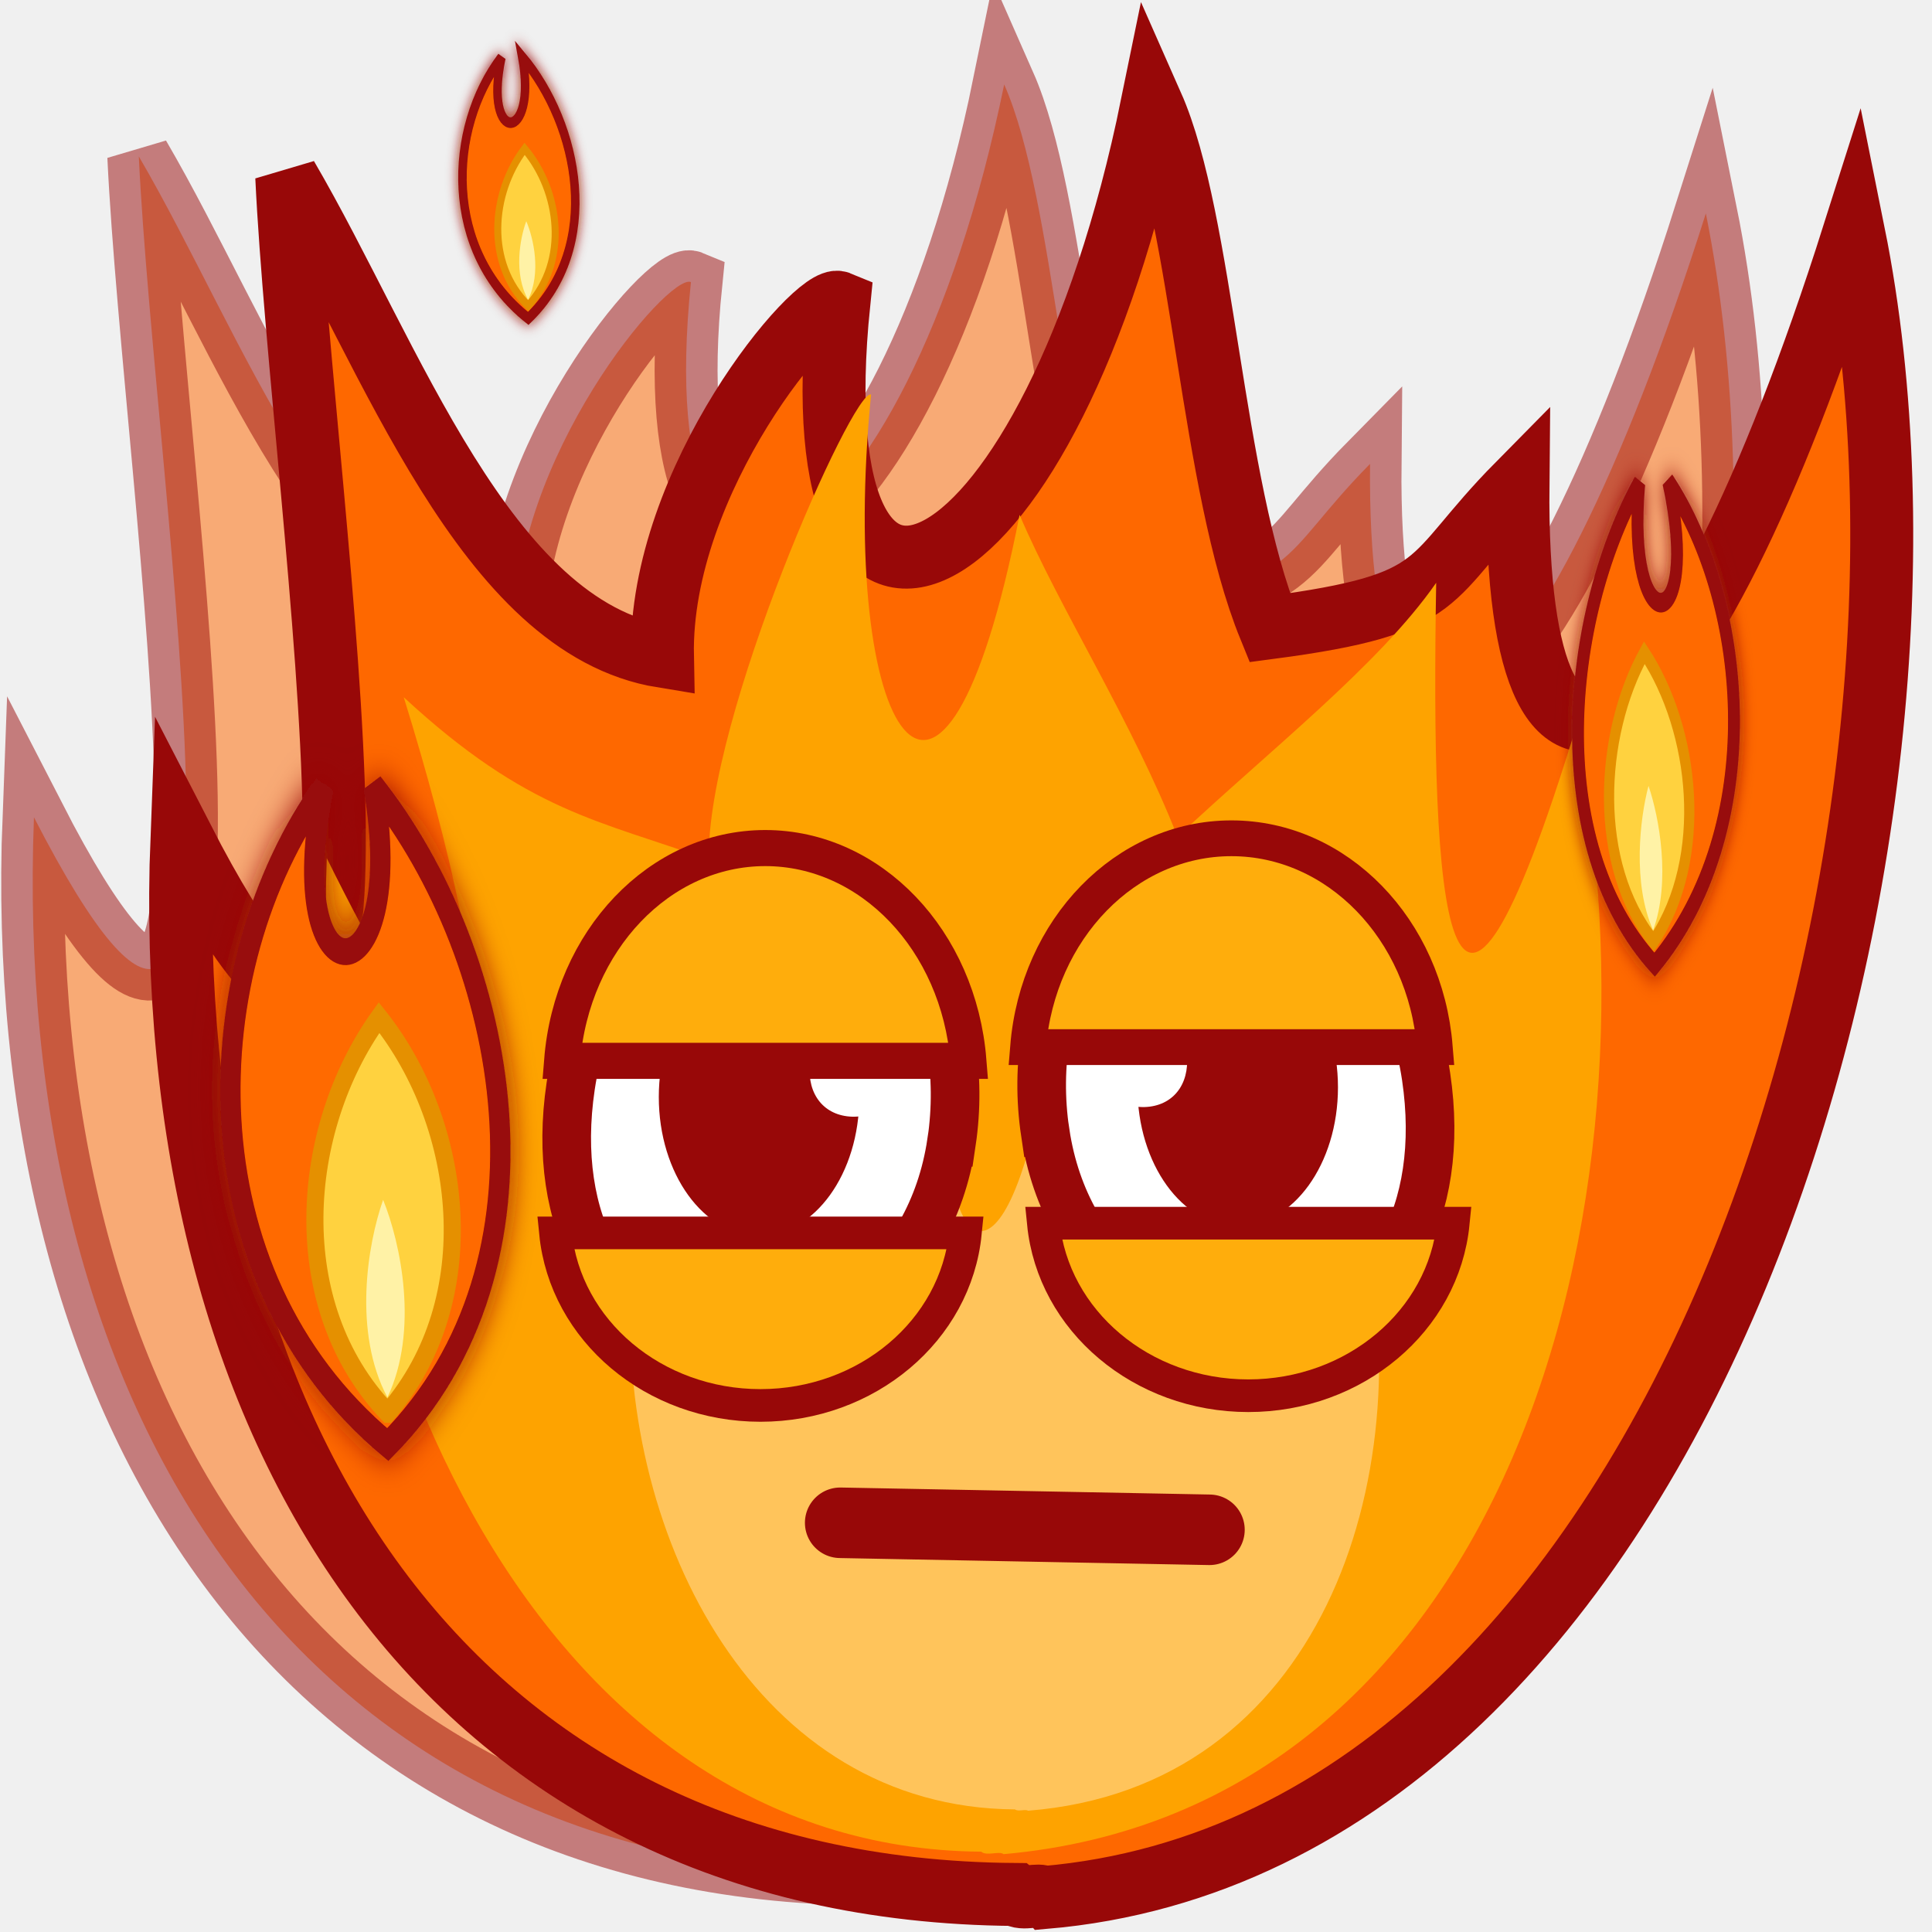
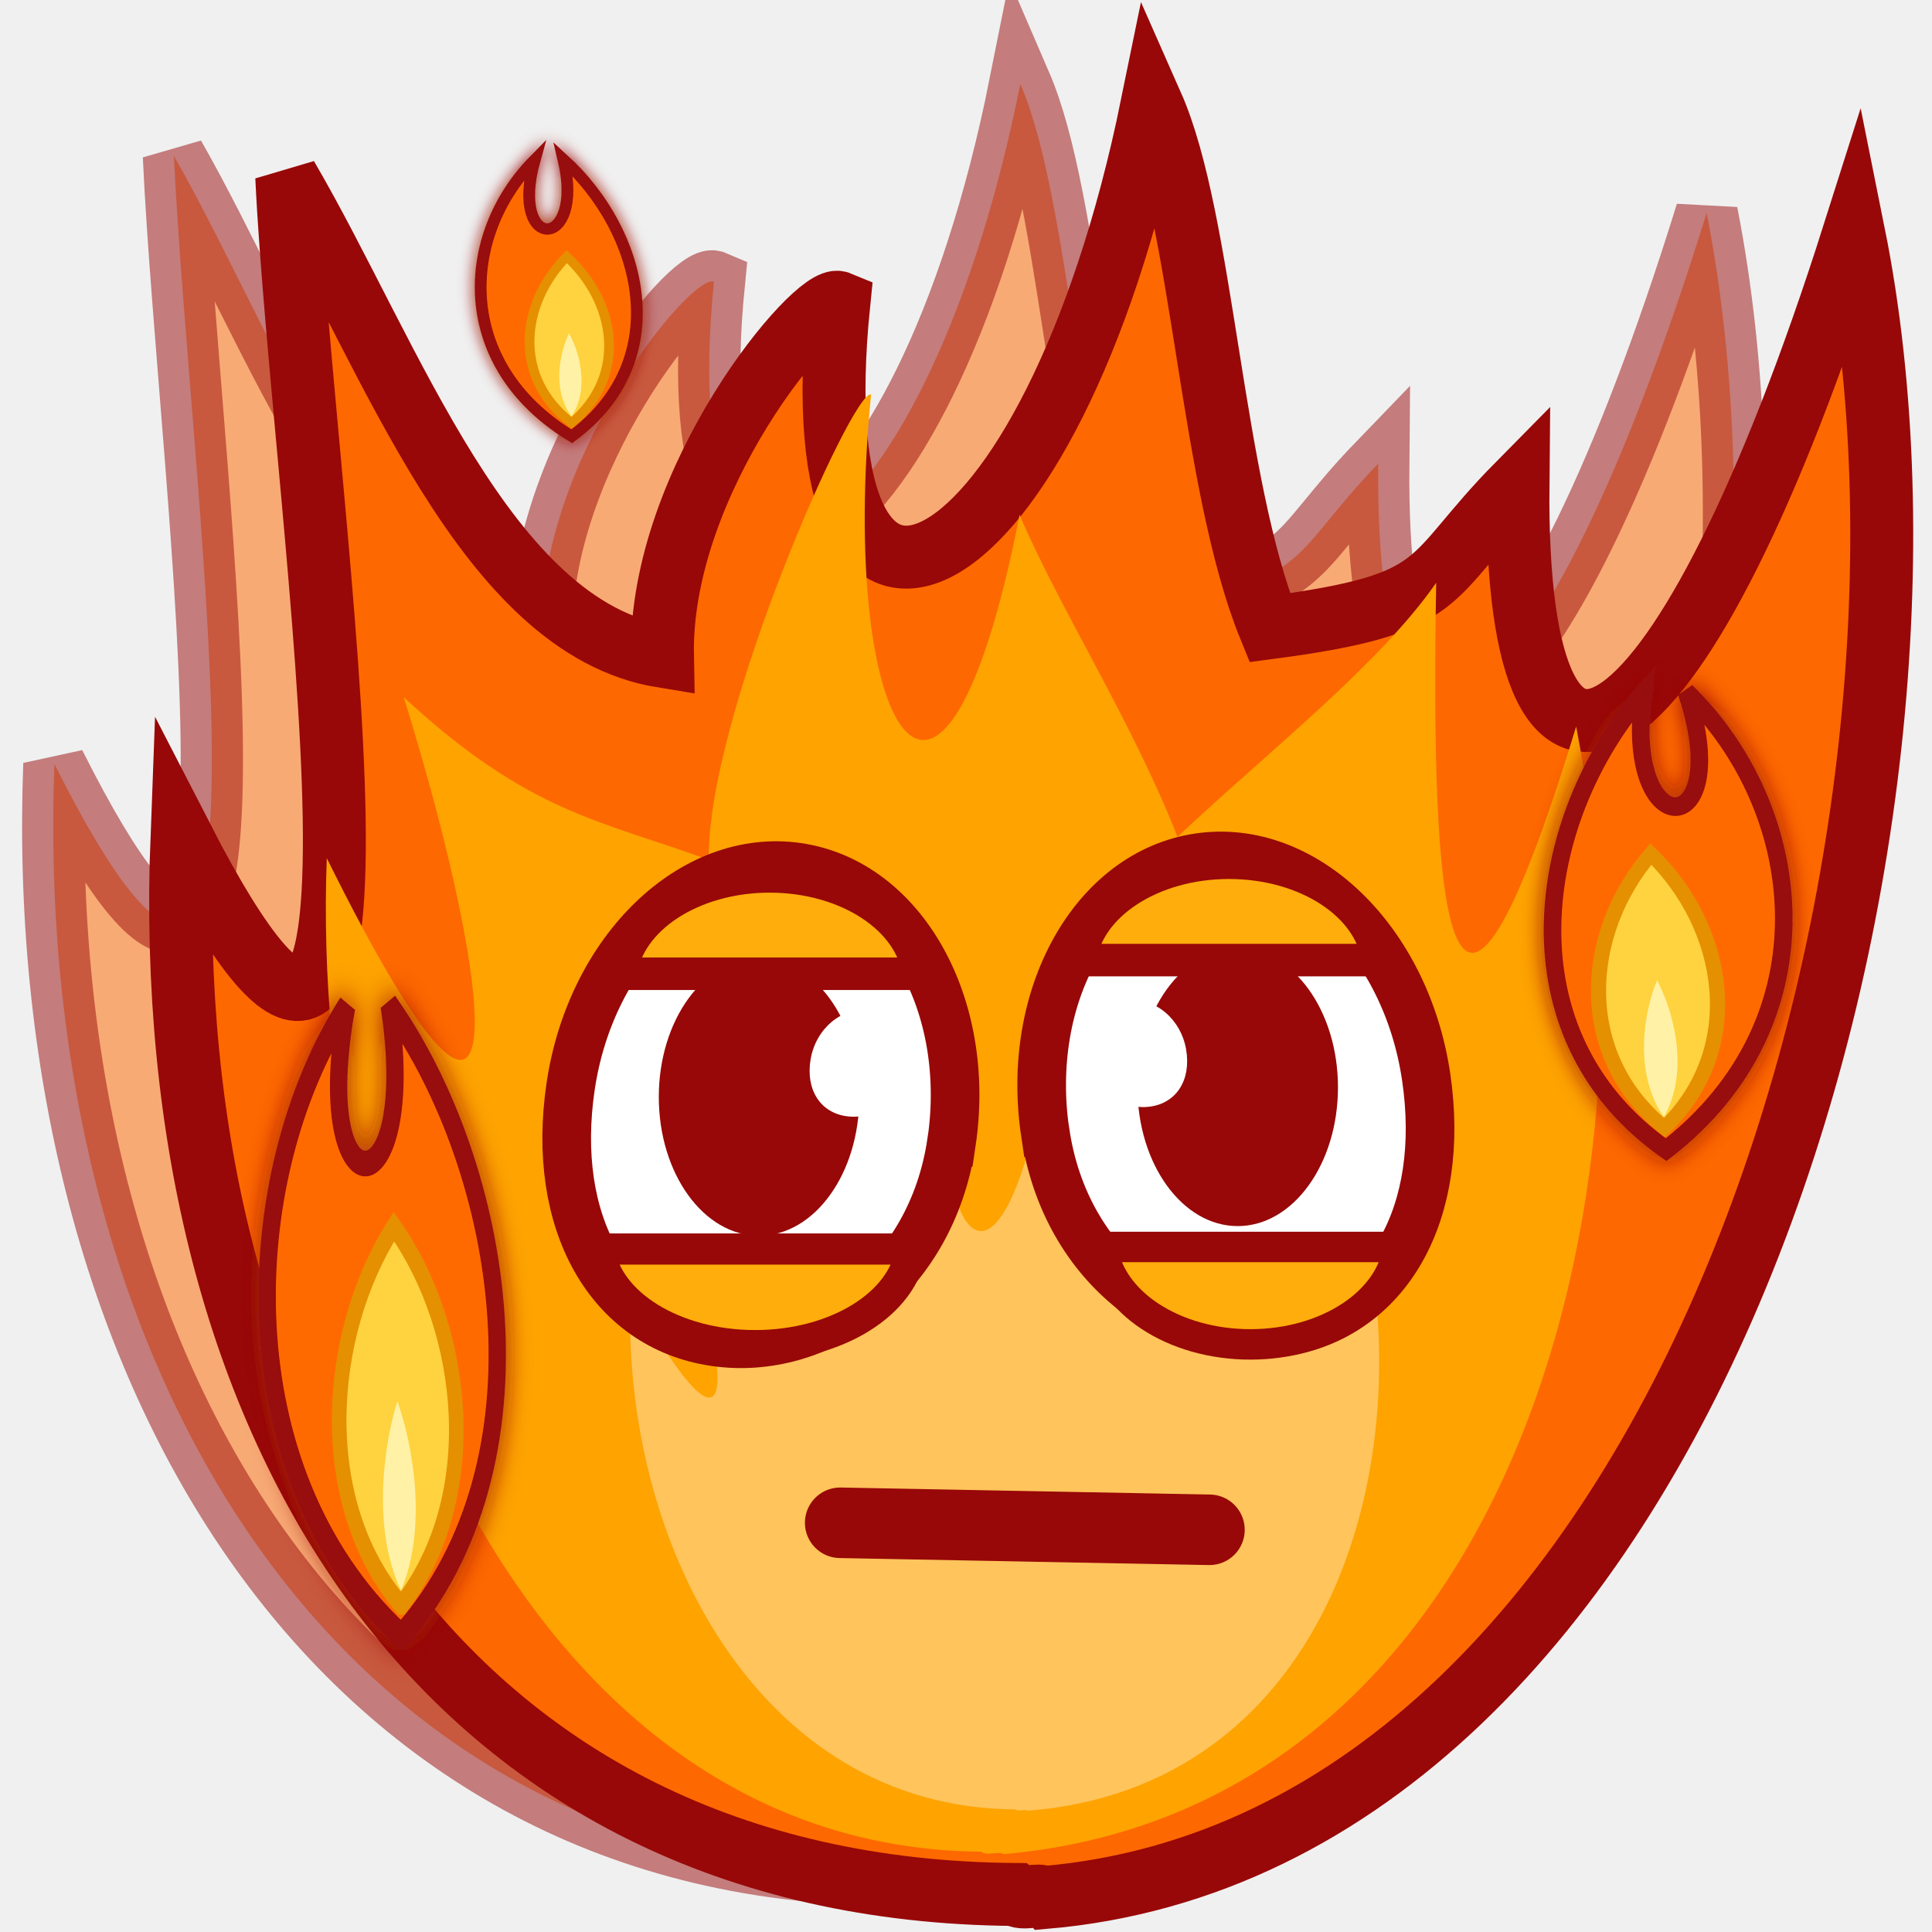
<svg xmlns="http://www.w3.org/2000/svg" width="100" height="100" viewBox="0 0 26.458 26.458" version="1.1" id="svg1" xml:space="preserve">
  <defs id="defs1">
    <linearGradient id="linearGradient13895">
      <stop style="stop-color:#000000;stop-opacity:1;" offset="0" id="stop13893" />
    </linearGradient>
    <filter style="color-interpolation-filters:sRGB;" id="filter14269" x="-0.312" y="-0.296" width="1.623" height="1.592">
      <feGaussianBlur stdDeviation="0.205" result="blur" id="feGaussianBlur14263" />
      <feComposite in="SourceGraphic" in2="blur" operator="in" result="composite1" id="feComposite14265" />
      <feComposite in="composite1" in2="composite1" operator="in" result="composite2" id="feComposite14267" />
    </filter>
    <filter style="color-interpolation-filters:sRGB;" id="filter14269-3" x="-0.312" y="-0.296" width="1.623" height="1.592">
      <feGaussianBlur stdDeviation="0.205" result="blur" id="feGaussianBlur14263-56" />
      <feComposite in="SourceGraphic" in2="blur" operator="in" result="composite1" id="feComposite14265-29" />
      <feComposite in="composite1" in2="composite1" operator="in" result="composite2" id="feComposite14267-1" />
    </filter>
    <filter style="color-interpolation-filters:sRGB;" id="filter14269-5" x="-0.312" y="-0.296" width="1.623" height="1.592">
      <feGaussianBlur stdDeviation="0.205" result="blur" id="feGaussianBlur14263-6" />
      <feComposite in="SourceGraphic" in2="blur" operator="in" result="composite1" id="feComposite14265-2" />
      <feComposite in="composite1" in2="composite1" operator="in" result="composite2" id="feComposite14267-9" />
    </filter>
    <filter style="color-interpolation-filters:sRGB;" id="filter14269-1" x="-0.312" y="-0.296" width="1.623" height="1.592">
      <feGaussianBlur stdDeviation="0.205" result="blur" id="feGaussianBlur14263-2" />
      <feComposite in="SourceGraphic" in2="blur" operator="in" result="composite1" id="feComposite14265-7" />
      <feComposite in="composite1" in2="composite1" operator="in" result="composite2" id="feComposite14267-0" />
    </filter>
    <filter style="color-interpolation-filters:sRGB;" id="filter14269-2" x="-0.312" y="-0.296" width="1.623" height="1.592">
      <feGaussianBlur stdDeviation="0.205" result="blur" id="feGaussianBlur14263-61" />
      <feComposite in="SourceGraphic" in2="blur" operator="in" result="composite1" id="feComposite14265-8" />
      <feComposite in="composite1" in2="composite1" operator="in" result="composite2" id="feComposite14267-7" />
    </filter>
    <filter style="color-interpolation-filters:sRGB;" id="filter14269-5-5" x="-0.312" y="-0.296" width="1.623" height="1.592">
      <feGaussianBlur stdDeviation="0.205" result="blur" id="feGaussianBlur14263-6-9" />
      <feComposite in="SourceGraphic" in2="blur" operator="in" result="composite1" id="feComposite14265-2-2" />
      <feComposite in="composite1" in2="composite1" operator="in" result="composite2" id="feComposite14267-9-2" />
    </filter>
    <filter style="color-interpolation-filters:sRGB;" id="filter14269-9" x="-0.312" y="-0.296" width="1.623" height="1.592">
      <feGaussianBlur stdDeviation="0.205" result="blur" id="feGaussianBlur14263-3" />
      <feComposite in="SourceGraphic" in2="blur" operator="in" result="composite1" id="feComposite14265-1" />
      <feComposite in="composite1" in2="composite1" operator="in" result="composite2" id="feComposite14267-94" />
    </filter>
    <filter style="color-interpolation-filters:sRGB;" id="filter14269-5-0" x="-0.312" y="-0.296" width="1.623" height="1.592">
      <feGaussianBlur stdDeviation="0.205" result="blur" id="feGaussianBlur14263-6-6" />
      <feComposite in="SourceGraphic" in2="blur" operator="in" result="composite1" id="feComposite14265-2-3" />
      <feComposite in="composite1" in2="composite1" operator="in" result="composite2" id="feComposite14267-9-20" />
    </filter>
    <filter style="color-interpolation-filters:sRGB;" id="filter14269-52" x="-0.312" y="-0.296" width="1.623" height="1.592">
      <feGaussianBlur stdDeviation="0.205" result="blur" id="feGaussianBlur14263-5" />
      <feComposite in="SourceGraphic" in2="blur" operator="in" result="composite1" id="feComposite14265-4" />
      <feComposite in="composite1" in2="composite1" operator="in" result="composite2" id="feComposite14267-74" />
    </filter>
    <filter style="color-interpolation-filters:sRGB;" id="filter14269-5-4" x="-0.312" y="-0.296" width="1.623" height="1.592">
      <feGaussianBlur stdDeviation="0.205" result="blur" id="feGaussianBlur14263-6-3" />
      <feComposite in="SourceGraphic" in2="blur" operator="in" result="composite1" id="feComposite14265-2-1" />
      <feComposite in="composite1" in2="composite1" operator="in" result="composite2" id="feComposite14267-9-4" />
    </filter>
    <filter id="cartoonGlow" x="-0.156" y="-0.126" width="1.313" height="1.215">
      <feGaussianBlur stdDeviation="4" result="blur" id="feGaussianBlur1" />
      <feMerge id="feMerge2">
        <feMergeNode in="blur" id="feMergeNode1" />
        <feMergeNode in="SourceGraphic" id="feMergeNode2" />
      </feMerge>
    </filter>
  </defs>
  <g id="layer1">
-     <path id="path3" style="fill:#fe6800;fill-opacity:0.515;stroke:#980808;stroke-width:0.862;stroke-dasharray:none;stroke-opacity:0.503" d="M 7.046,8.708 C 4.613,8.31 3.333,4.592 1.901,2.142 2.12,6.775 3.892,17.855 0.465,11.193 0.154,19.308 4.087,25.609 11.878,25.664 c 0.098,0.081 0.32,-0.017 0.397,0.042 C 21.102,24.951 25.052,11.339 23.361,2.923 21.047,10.217 18.712,11.77 18.762,6.353 17.468,7.666 17.852,7.986 15.362,8.316 14.557,6.34 14.455,2.75 13.752,1.157 12.376,7.889 8.872,9.644 9.462,3.863 9.153,3.734 6.998,6.286 7.046,8.708 Z" />
+     <path id="path3" style="fill:#fe6800;fill-opacity:0.515;stroke:#980808;stroke-width:0.853;stroke-dasharray:none;stroke-opacity:0.503" d="M 7.414,8.706 C 5.034,8.308 3.782,4.588 2.382,2.136 2.595,6.772 4.098,17.13 0.745,10.464 0.441,18.584 4.52,25.615 12.14,25.671 c 0.096,0.081 0.313,-0.017 0.389,0.042 C 21.162,24.957 25.026,11.338 23.372,2.917 21.108,10.215 18.824,11.77 18.874,6.35 17.607,7.663 17.983,7.984 15.548,8.313 14.76,6.337 14.661,2.744 13.973,1.151 12.627,7.886 9.2,9.642 9.777,3.858 9.475,3.729 7.367,6.282 7.414,8.706 Z" />
    <path id="path12" style="fill:#fe6800;fill-opacity:1;stroke:#980808;stroke-width:0.862;stroke-dasharray:none;stroke-opacity:1" d="M 9.072,8.988 C 6.639,8.591 5.359,4.873 3.927,2.423 4.146,7.056 5.918,18.135 2.491,11.473 2.18,19.589 6.113,25.889 13.904,25.944 c 0.098,0.081 0.32,-0.017 0.397,0.042 C 23.128,25.232 27.078,11.619 25.387,3.203 23.072,10.498 20.737,12.051 20.788,6.634 19.493,7.946 19.878,8.267 17.388,8.596 16.583,6.621 16.481,3.03 15.777,1.438 14.402,8.169 10.898,9.925 11.488,4.143 11.179,4.015 9.024,6.566 9.072,8.988 Z" />
    <path id="path31" style="fill:#fea300;fill-opacity:1;stroke:none;stroke-width:0.678;stroke-dasharray:none;stroke-opacity:1" d="M 9.707,11.775 C 8.207,11.232 7.234,11.125 5.529,9.548 6.843,13.775 7.12,17.089 4.475,11.752 c -0.24,6.501 2.949,13.562 8.962,13.606 0.076,0.065 0.247,-0.014 0.307,0.034 6.812,-0.605 9.146,-8.701 7.841,-15.443 C 19.798,15.792 19.593,12.358 19.668,7.981 18.886,9.107 17.361,10.297 16.126,11.46 15.504,9.878 14.506,8.326 13.963,7.051 12.902,12.443 11.474,10.034 11.929,5.403 11.691,5.3 9.67,9.834 9.707,11.775 Z" />
    <path id="path32" style="fill:#ffc45b;fill-opacity:1;stroke:none;stroke-width:0.375;stroke-dasharray:none;stroke-opacity:1" d="m 11.709,17.713 c -0.881,-0.282 -1.452,-0.338 -2.454,-1.158 0.772,2.199 0.935,3.923 -0.619,1.146 -0.141,3.382 1.732,7.055 5.263,7.078 0.044,0.034 0.145,-0.007 0.18,0.018 4.001,-0.315 5.371,-4.526 4.605,-8.034 -1.049,3.04 -1.169,1.253 -1.125,-1.024 -0.46,0.586 -1.355,1.205 -2.081,1.81 -0.365,-0.823 -0.951,-1.63 -1.27,-2.294 -0.623,2.805 -1.462,1.552 -1.194,-0.857 -0.14,-0.054 -1.327,2.305 -1.305,3.315 z" />
    <path id="path28" style="fill:#ffffff;stroke:#980808;stroke-width:0.666;stroke-opacity:1" d="m 14.315,15.512 c 0.278,1.868 1.805,2.944 3.245,2.732 1.44,-0.212 2.248,-1.633 1.97,-3.501 -0.278,-1.868 -1.671,-3.211 -3.112,-2.999 -1.44,0.212 -2.382,1.899 -2.104,3.768 z" />
    <ellipse style="fill:#980808;fill-opacity:1;stroke:none;stroke-width:0.694;stroke-opacity:1" id="ellipse28" cx="-16.95" cy="14.891" rx="1.373" ry="1.9" transform="scale(-1,1)" />
    <path id="path29" style="fill:#ffffff;stroke:none;stroke-width:0.158;stroke-opacity:1" d="m 14.926,14.546 c 0.07,0.416 0.456,0.656 0.82,0.609 0.364,-0.047 0.568,-0.364 0.498,-0.78 -0.07,-0.416 -0.422,-0.716 -0.787,-0.668 -0.364,0.047 -0.602,0.423 -0.532,0.84 z" />
-     <path id="path30" style="fill:#ffad0c;fill-opacity:1;stroke:#980808;stroke-width:0.49;stroke-dasharray:none;stroke-opacity:1" d="m 19.649,14.34 a 2.796,3.146 0 0 0 -2.785,-2.86 2.796,3.146 0 0 0 -2.785,2.86 z" />
    <path id="ellipse3" style="fill:#ffffff;stroke:#980808;stroke-width:0.666;stroke-opacity:1" d="m 13.03,15.644 c -0.278,1.868 -1.805,2.944 -3.245,2.732 -1.44,-0.212 -2.248,-1.633 -1.97,-3.501 0.278,-1.868 1.671,-3.211 3.112,-2.999 1.44,0.212 2.382,1.899 2.104,3.768 z" />
    <ellipse style="fill:#980808;fill-opacity:1;stroke:none;stroke-width:0.694;stroke-opacity:1" id="path7" cx="10.395" cy="15.023" rx="1.373" ry="1.9" />
    <path id="path8" style="fill:#ffffff;stroke:none;stroke-width:0.158;stroke-opacity:1" d="m 12.419,14.678 c -0.07,0.416 -0.456,0.656 -0.82,0.609 -0.364,-0.047 -0.568,-0.364 -0.498,-0.78 0.07,-0.416 0.422,-0.716 0.787,-0.668 0.364,0.047 0.602,0.423 0.532,0.84 z" />
-     <path id="ellipse14" style="fill:#ffad0c;fill-opacity:1;stroke:#980808;stroke-width:0.494;stroke-dasharray:none;stroke-opacity:1" d="m 7.698,14.528 a 2.794,3.205 0 0 1 2.782,-2.914 2.794,3.205 0 0 1 2.782,2.914 z" />
-     <g id="g1" transform="matrix(0.7111976,0,0,0.8454408,1.522178,-1.774419)">
+     <g id="g1" transform="matrix(0.6062736,0,0,0.8096024,2.266536,1.754911)">
      <path d="M 100,240 C 40,200 45,130 85,90 c -15,50 25,50 15,0 40,40 55,110 0,150 z" fill="#ff6a00" filter="url(#cartoonGlow)" id="path16" transform="matrix(0.06392184,-0.00165498,0.00184114,0.07111216,-1.50728,8.597483)" style="stroke:#980808;stroke-width:6.112;stroke-dasharray:none;stroke-opacity:1" />
      <path d="M 5.324,24.981 C 3.361,23.253 3.607,20.4 5.159,18.581 c 1.644,1.736 2.037,4.573 0.166,6.4 z" fill="#ffd23f" id="path17" style="stroke:#e59000;stroke-width:0.329;stroke-dasharray:none;stroke-opacity:1" />
      <path d="m 5.32,24.734 c -0.667,-1.05 -0.384,-2.481 -0.083,-3.2 0.338,0.703 0.694,2.117 0.083,3.2 z" fill="#fff2a6" id="path18" style="stroke-width:0.067" />
    </g>
-     <g id="g2" transform="matrix(0.4940606,0,0,0.580797,3.436128,0.2629096)">
+     <g id="g2" transform="matrix(0.6838766,0,0,0.6149237,2.572857,1.635935)">
      <path d="M 100,240 C 40,200 45,130 85,90 c -15,50 25,50 15,0 40,40 55,110 0,150 z" fill="#ff6a00" filter="url(#cartoonGlow)" id="path22" transform="matrix(0.03847132,-9.5676543e-4,0.00110809,0.04111091,3.573964,-2.715569)" style="stroke:#980808;stroke-width:6.112;stroke-dasharray:none;stroke-opacity:1" />
      <path d="M 7.686,6.756 C 6.504,5.757 6.652,4.108 7.586,3.056 8.575,4.06 8.812,5.7 7.686,6.756 Z" fill="#ffd23f" id="path23" style="stroke:#e59000;stroke-width:0.194;stroke-dasharray:none;stroke-opacity:1" />
      <path d="M 7.683,6.613 C 7.281,6.006 7.452,5.179 7.633,4.763 7.836,5.169 8.051,5.987 7.683,6.613 Z" fill="#fff2a6" id="path24" style="stroke-width:0.04" />
    </g>
-     <g id="g3" transform="matrix(0.5703122,0,0,0.8129139,10.05053,-3.438687)">
+     <g id="g3" transform="matrix(0.8456044,0,0,0.770414,4.121358,-0.03449366)">
      <path d="M 100,240 C 40,200 45,130 85,90 c -15,50 25,50 15,0 40,40 55,110 0,150 z" fill="#ff6a00" filter="url(#cartoonGlow)" id="path25" transform="matrix(-0.04644837,0.00200328,0.00245712,0.05404456,26.16373,7.310749)" style="stroke:#980808;stroke-width:6.114;stroke-dasharray:none;stroke-opacity:1" />
      <path d="m 22.083,20.089 c 1.332,-1.411 1.001,-3.563 -0.221,-4.864 -1.1,1.401 -1.234,3.573 0.221,4.864 z" fill="#ffd23f" id="path26" style="stroke:#e59000;stroke-width:0.245;stroke-dasharray:none;stroke-opacity:1" />
      <path d="m 22.073,19.901 c 0.428,-0.831 0.146,-1.902 -0.111,-2.432 -0.208,0.55 -0.391,1.641 0.111,2.432 z" fill="#fff2a6" id="path27" style="stroke-width:0.05" />
    </g>
    <path style="fill:#ffc45b;fill-opacity:1;stroke:#980808;stroke-width:0.966;stroke-linecap:round;stroke-dasharray:none;stroke-opacity:1" d="m 11.506,20.854 5.057,0.096" id="path33" />
-     <path id="path4" style="fill:#ffad0c;fill-opacity:1;stroke:#980808;stroke-width:0.447;stroke-dasharray:none;stroke-opacity:1" d="m 7.607,16.884 a 2.819,2.599 0 0 0 2.807,2.363 2.819,2.599 0 0 0 2.807,-2.363 z" />
-     <path id="path5" style="fill:#ffad0c;fill-opacity:1;stroke:#980808;stroke-width:0.447;stroke-dasharray:none;stroke-opacity:1" d="m 14.288,16.751 a 2.819,2.599 0 0 0 2.807,2.363 2.819,2.599 0 0 0 2.807,-2.363 z" />
+     <path id="path4" style="fill:#ffad0c;fill-opacity:1;stroke:#980808;stroke-width:0.427;stroke-dasharray:none;stroke-opacity:1" d="m 8.203,17.105 a 2.147,1.456 0 0 0 2.138,1.323 2.147,1.456 0 0 0 2.138,-1.323 z" />
+     <path id="path1" style="fill:#ffad0c;fill-opacity:1;stroke:#980808;stroke-width:0.417;stroke-dasharray:none;stroke-opacity:1" d="m 15.096,17.077 a 2.036,1.467 0 0 0 2.027,1.334 2.036,1.467 0 0 0 2.027,-1.334 z" />
+     <path id="path2" style="fill:#ffad0c;fill-opacity:1;stroke:#980808;stroke-width:0.445;stroke-dasharray:none;stroke-opacity:1" d="m 14.792,13.148 a 2.047,1.466 0 0 1 2.039,-1.333 2.047,1.466 0 0 1 2.039,1.333 z" />
+     <path id="path5" style="fill:#ffad0c;fill-opacity:1;stroke:#980808;stroke-width:0.445;stroke-dasharray:none;stroke-opacity:1" d="m 8.501,13.335 a 2.047,1.466 0 0 1 2.039,-1.333 2.047,1.466 0 0 1 2.039,1.333 z" />
  </g>
</svg>
